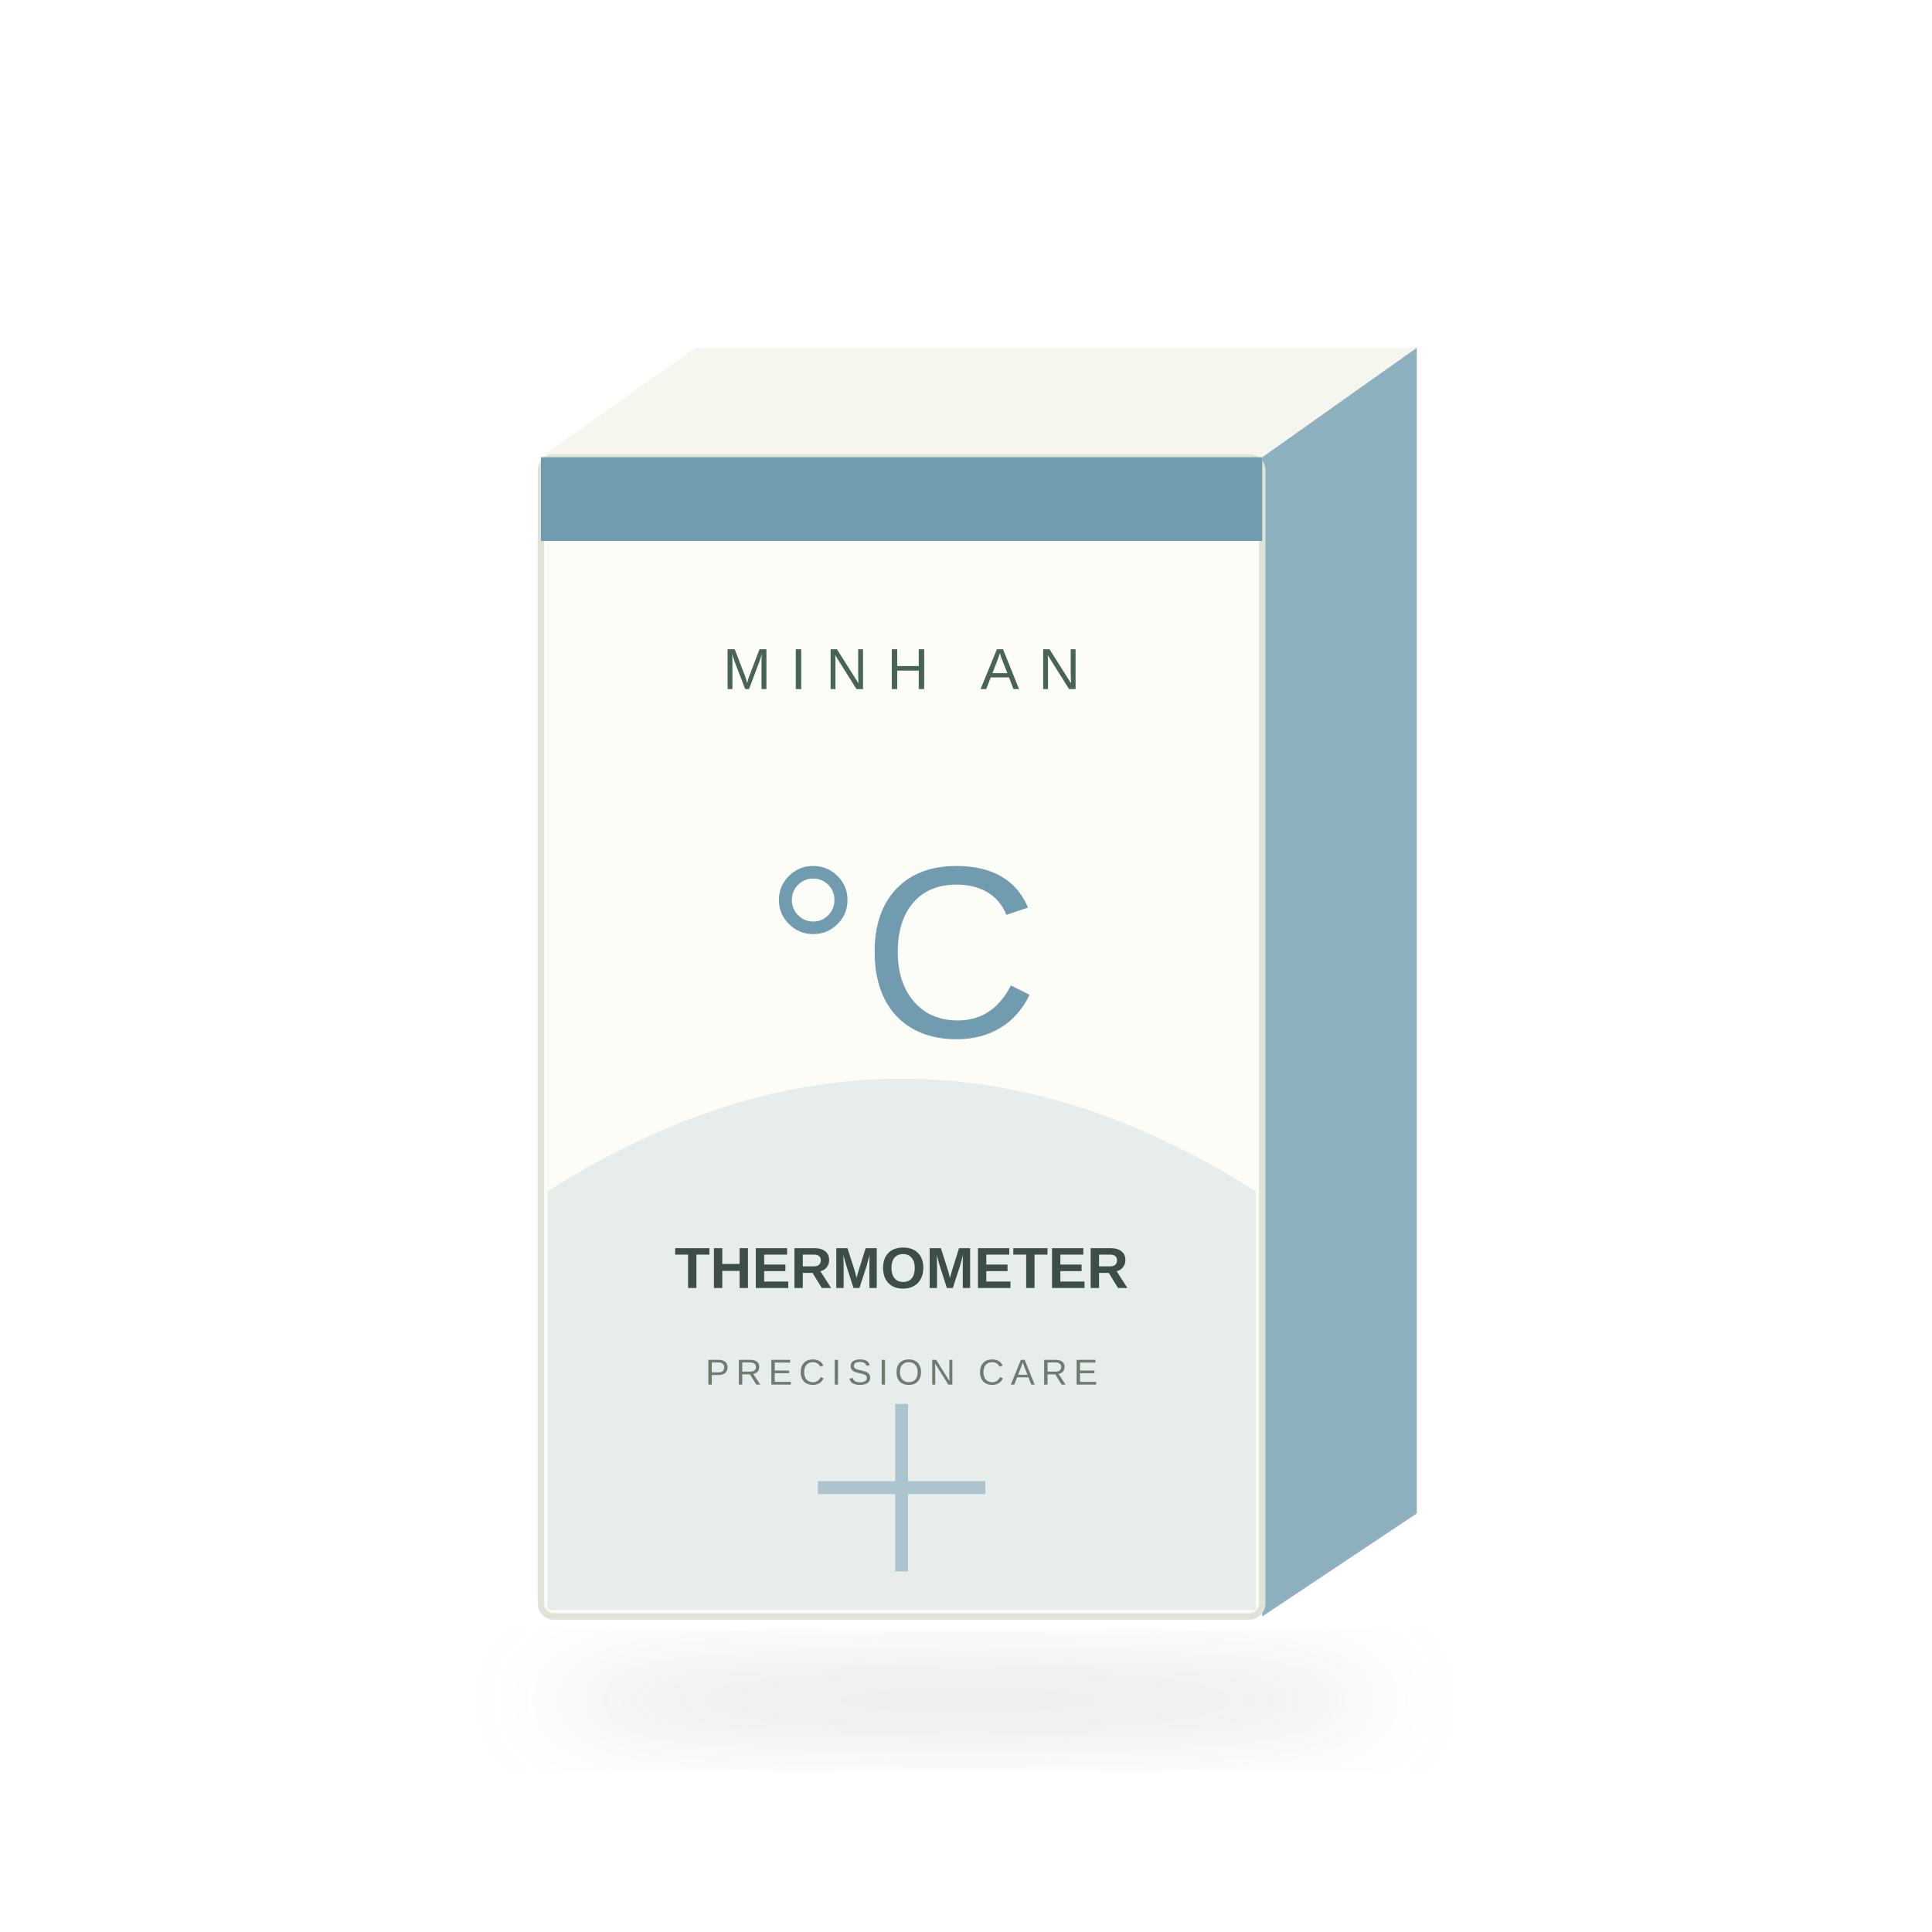
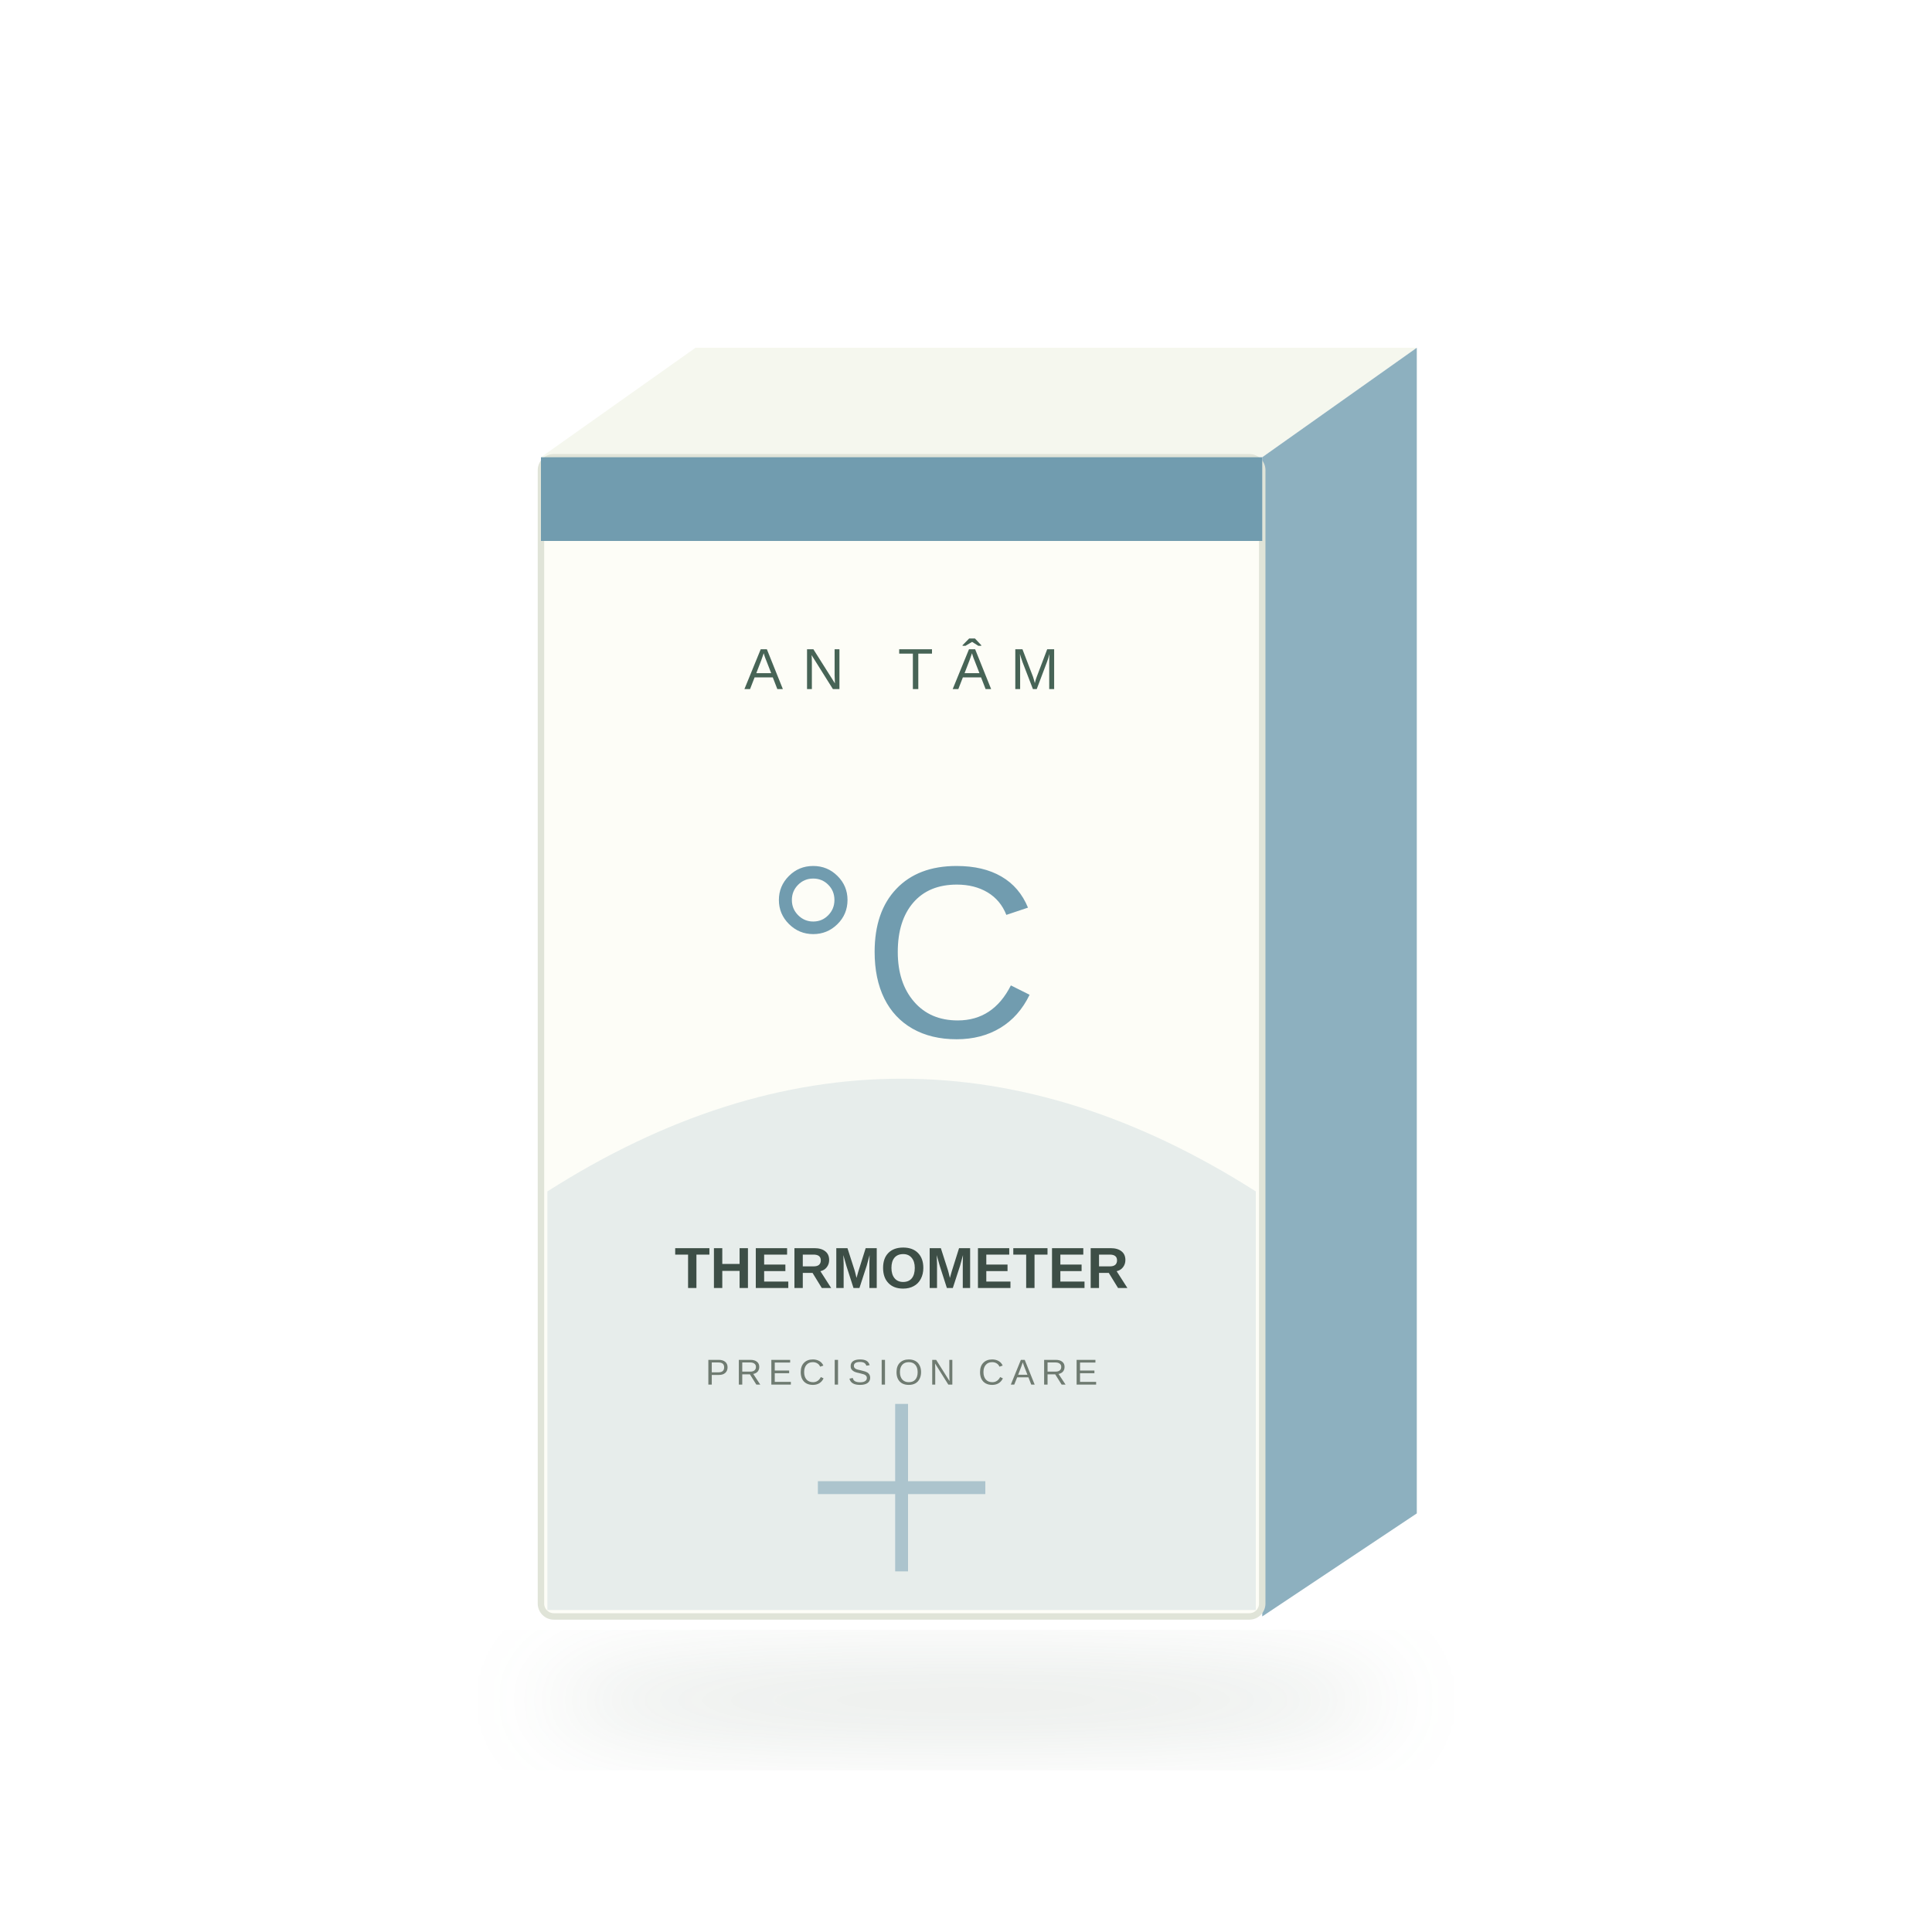
<svg xmlns="http://www.w3.org/2000/svg" width="300" height="300" viewBox="0 0 300 300">
  <defs>
    <linearGradient id="glass" x1="0" x2="1">
      <stop stop-color="#f2f0e5" />
      <stop offset=".45" stop-color="#fffef4" />
      <stop offset="1" stop-color="#e6e9dc" />
    </linearGradient>
    <filter id="shadow">
      <feGaussianBlur stdDeviation="7" />
    </filter>
  </defs>
  <ellipse cx="150" cy="264" rx="66" ry="9" fill="#536c58" opacity=".12" filter="url(#shadow)" />
  <g text-anchor="middle" font-family="Arial,sans-serif">
    <path d="M84 71l24-17h112l-24 17z" fill="#f5f7ee" />
    <path d="M196 71l24-17v181l-24 16z" fill="#719caf" opacity=".8" />
    <rect x="84" y="71" width="112" height="180" rx="2" fill="#fdfdf7" stroke="#e0e4d8" />
    <rect x="84" y="71" width="112" height="13" fill="#719caf" />
-     <text x="140" y="107" font-size="9" letter-spacing="3" fill="#476456">MINH AN</text>
+     <text x="140" y="107" font-size="9" letter-spacing="3" fill="#476456">AN TÂM</text>
    <text x="140" y="161" font-size="38" font-weight="500" fill="#719caf">°C</text>
    <path d="M85 185q55-35 110 0v65H85z" fill="#719caf" opacity=".16" />
    <text x="140" y="200" font-size="9" font-weight="700" fill="#3d4e46">THERMOMETER</text>
    <text x="140" y="215" font-size="5.6" letter-spacing="1" fill="#6f7b71">PRECISION CARE</text>
    <path d="M127 231h26m-13-13v26" stroke="#719caf" stroke-width="2" opacity=".5" />
  </g>
</svg>
